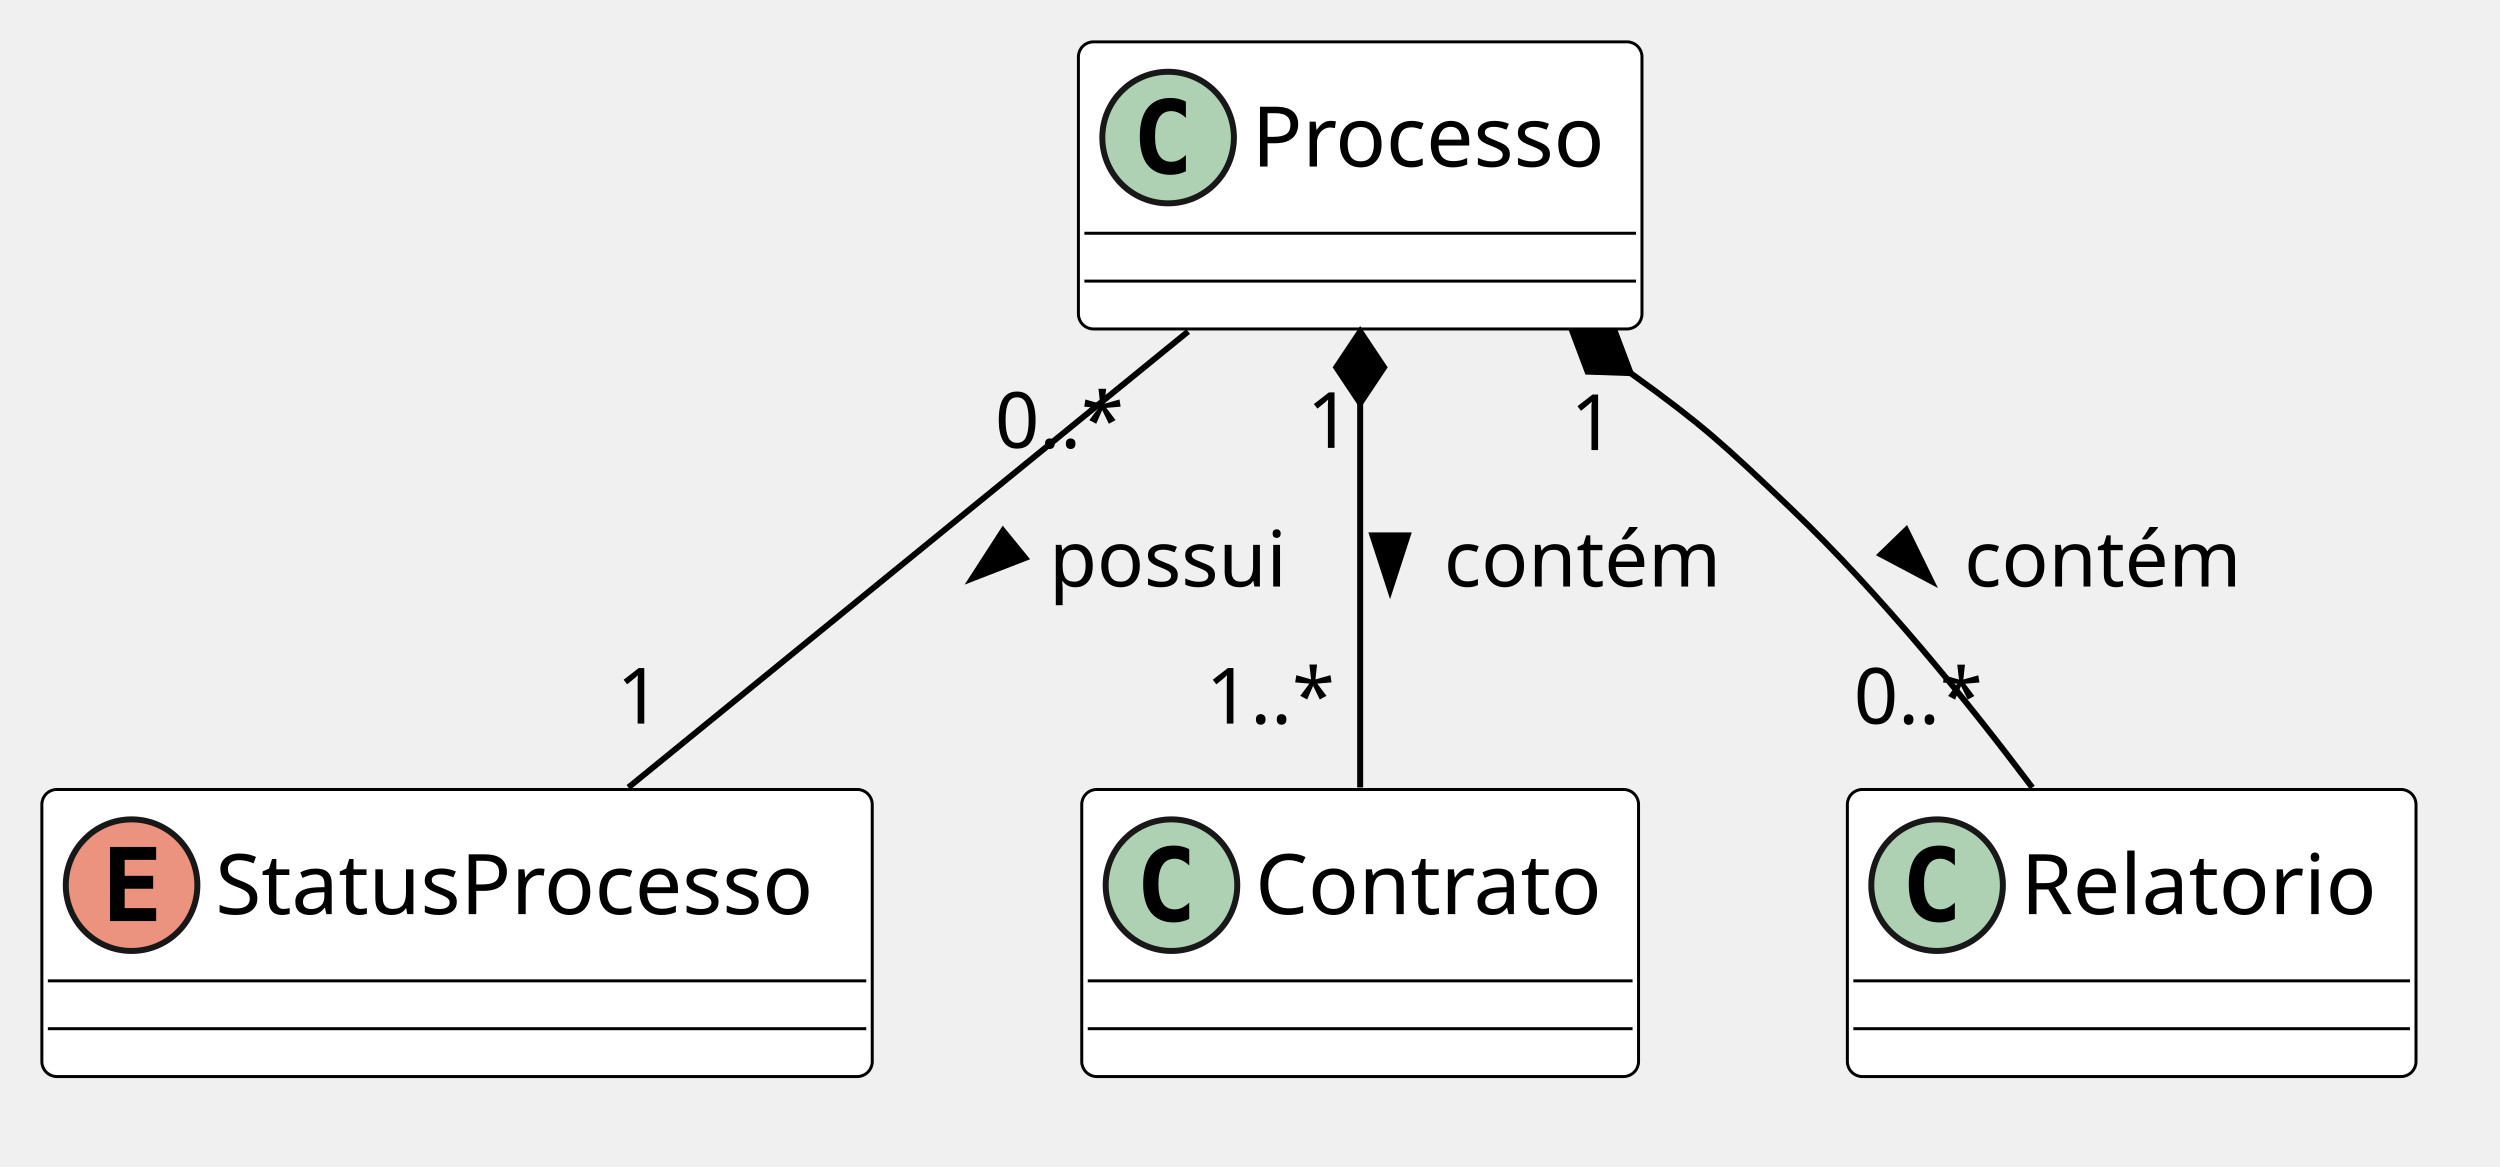
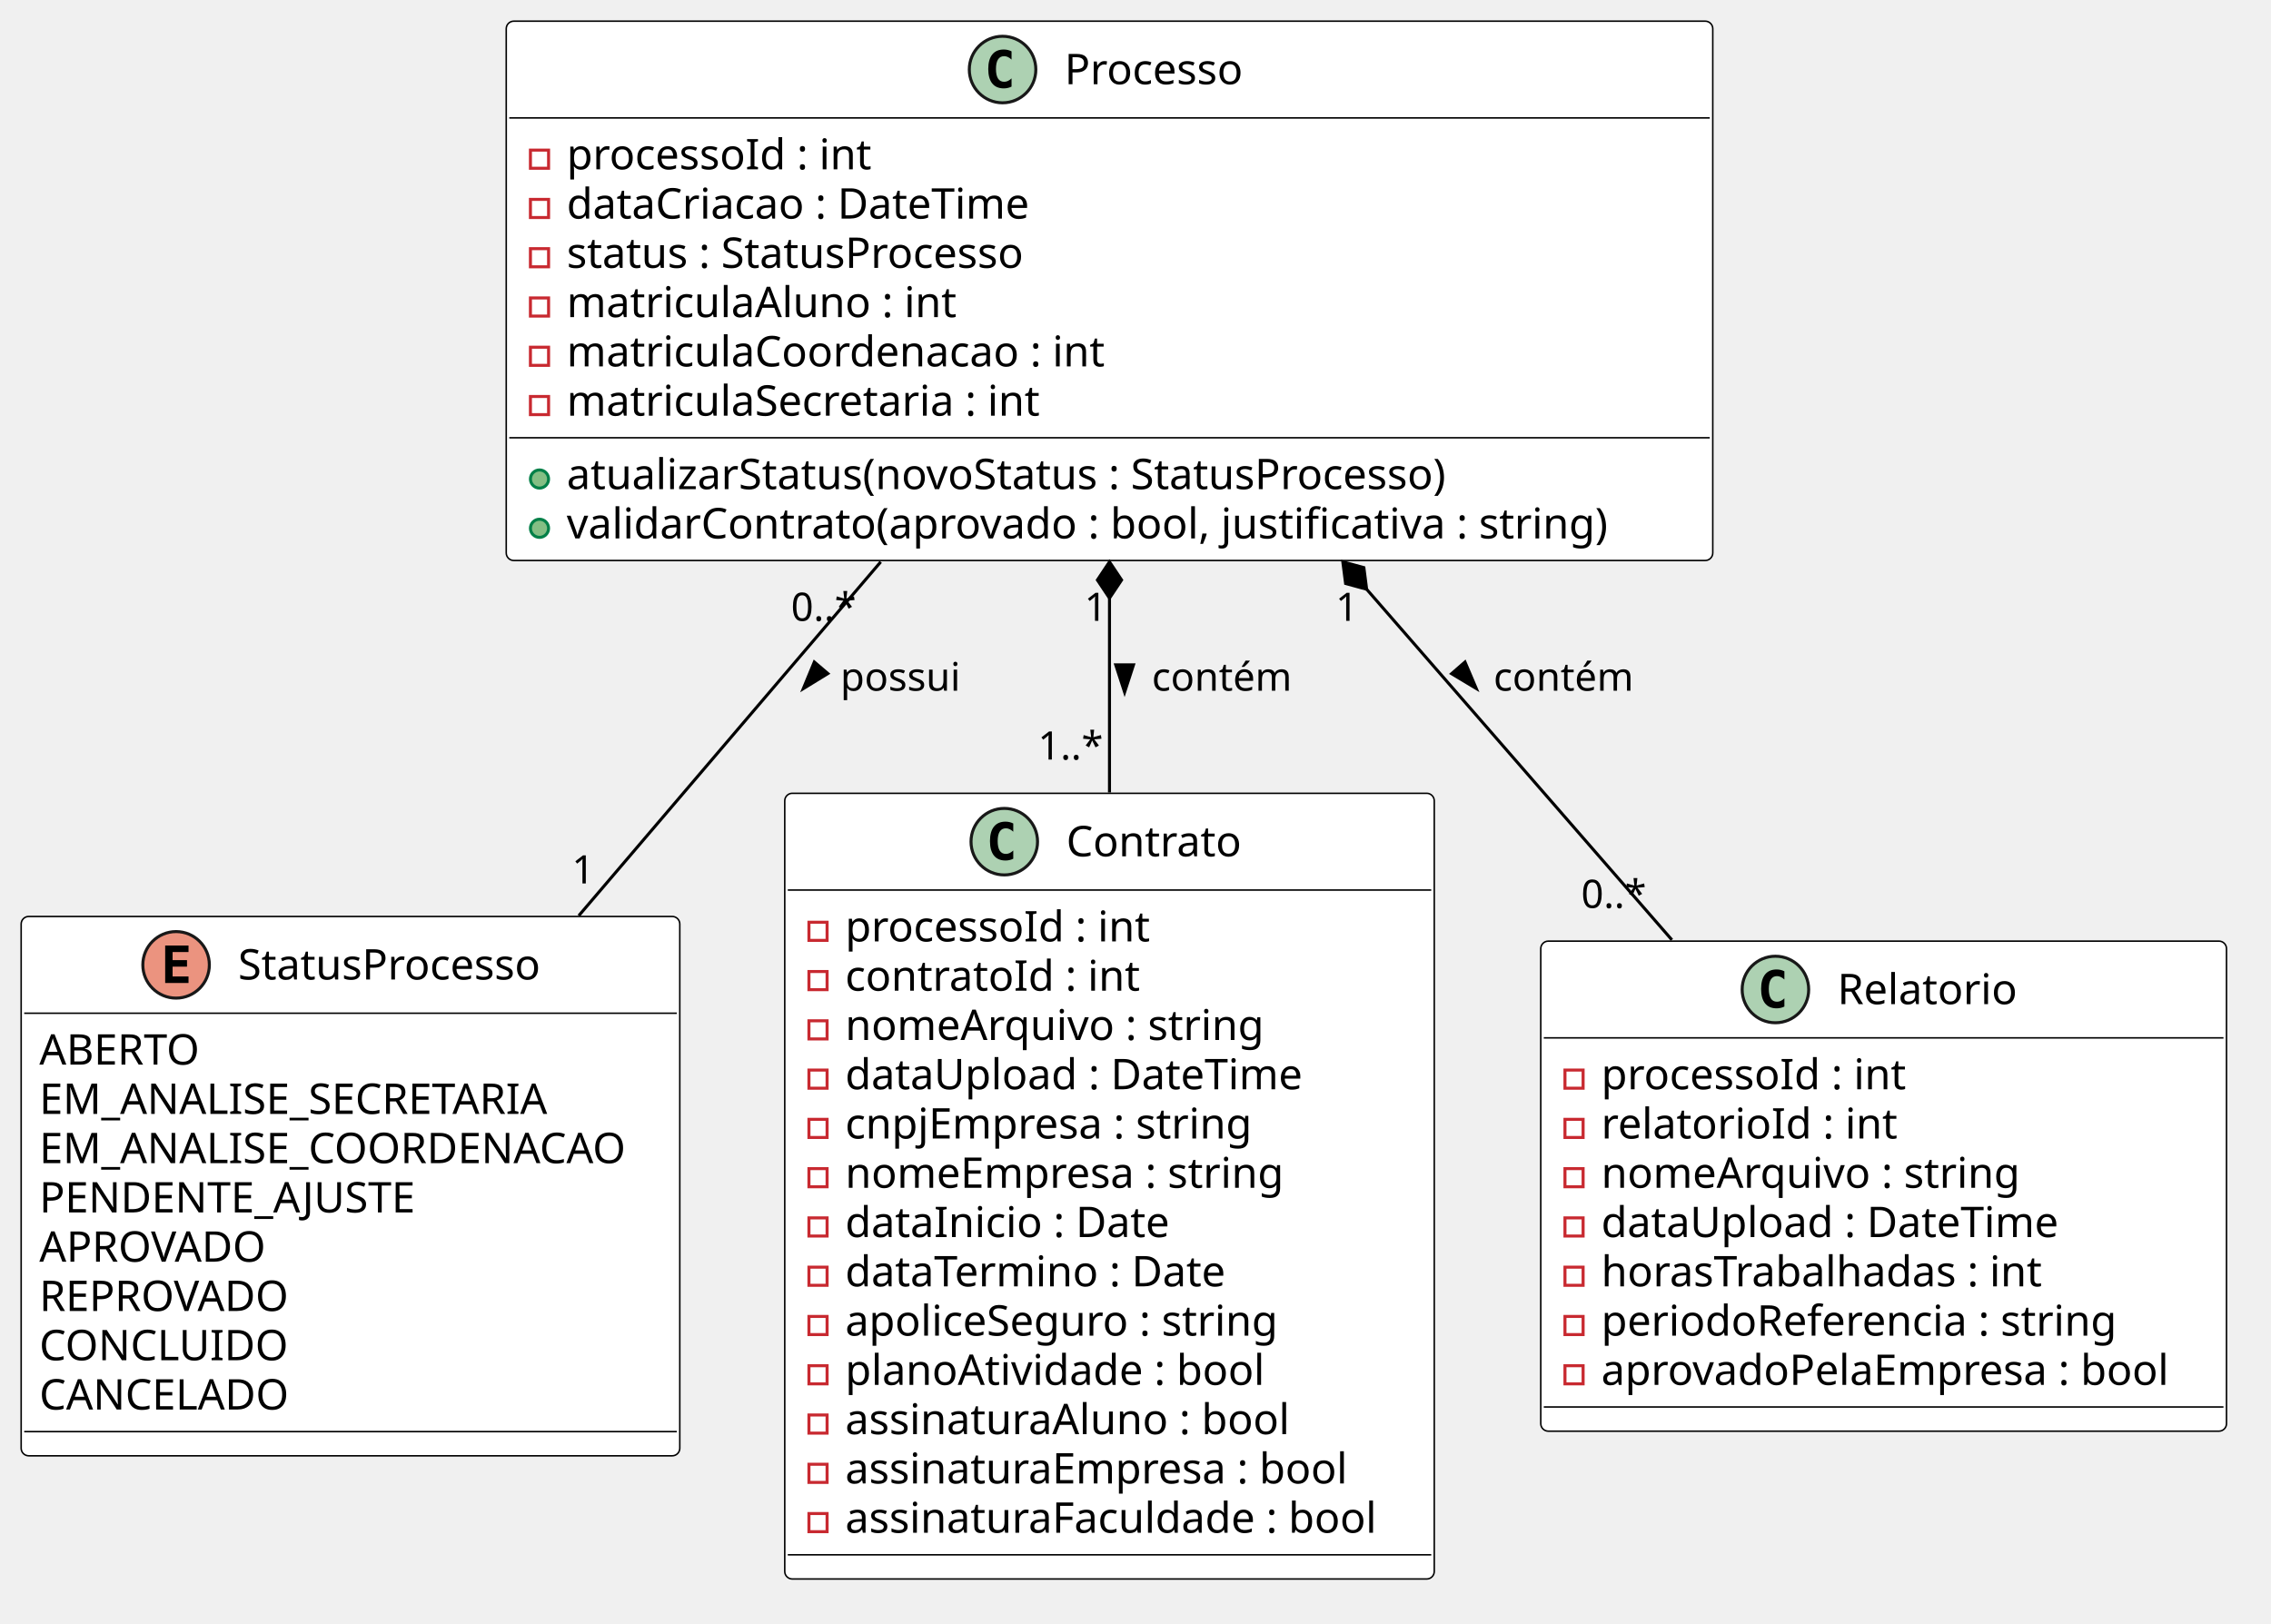
- <svg xmlns="http://www.w3.org/2000/svg" contentStyleType="text/css" data-diagram-type="CLASS" height="195px" preserveAspectRatio="none" style="width:418px;height:195px;background:#FFFFFF;" version="1.1" viewBox="0 0 418 195" width="418px" zoomAndPan="magnify">
+ <svg xmlns="http://www.w3.org/2000/svg" contentStyleType="text/css" data-diagram-type="CLASS" height="537px" preserveAspectRatio="none" style="width:751px;height:537px;background:#FFFFFF;" version="1.1" viewBox="0 0 751 537" width="751px" zoomAndPan="magnify">
  <defs />
  <g>
    <g class="entity" data-qualified-name="StatusProcesso" data-source-line="9" id="ent0002">
-       <rect fill="#FFFFFF" height="48" rx="2.5" ry="2.5" style="stroke:#000000;stroke-width:0.5;" width="138.839" x="7" y="132" />
-       <ellipse cx="22" cy="148" fill="#EB937F" rx="11" ry="11" style="stroke:#181818;stroke-width:1;" />
-       <path d="M26.109,154 L18.391,154 L18.391,141.609 L26.109,141.609 L26.109,143.766 L20.844,143.766 L20.844,146.438 L25.609,146.438 L25.609,148.594 L20.844,148.594 L20.844,151.844 L26.109,151.844 L26.109,154 Z " fill="#000000" />
-       <text fill="#000000" font-family="sans-serif" font-size="14" lengthAdjust="spacing" textLength="106.839" x="36" y="152.847">StatusProcesso</text>
-       <line style="stroke:#000000;stroke-width:0.5;" x1="8" x2="144.839" y1="164" y2="164" />
-       <line style="stroke:#000000;stroke-width:0.5;" x1="8" x2="144.839" y1="172" y2="172" />
+       <rect fill="#FFFFFF" height="178.375" rx="2.5" ry="2.5" style="stroke:#000000;stroke-width:0.5;" width="217.803" x="7" y="303.11" />
+       <ellipse cx="58.232" cy="319.11" fill="#EB937F" rx="11" ry="11" style="stroke:#181818;stroke-width:1;" />
+       <path d="M62.341,325.11 L54.623,325.11 L54.623,312.719 L62.341,312.719 L62.341,314.876 L57.076,314.876 L57.076,317.548 L61.841,317.548 L61.841,319.704 L57.076,319.704 L57.076,322.954 L62.341,322.954 L62.341,325.11 Z " fill="#000000" />
+       <text fill="#000000" font-family="sans-serif" font-size="14" lengthAdjust="spacing" textLength="106.839" x="78.732" y="323.957">StatusProcesso</text>
+       <line style="stroke:#000000;stroke-width:0.5;" x1="8" x2="223.803" y1="335.11" y2="335.11" />
+       <text fill="#000000" font-family="sans-serif" font-size="14" lengthAdjust="spacing" textLength="57.326" x="13" y="352.105">ABERTO</text>
+       <text fill="#000000" font-family="sans-serif" font-size="14" lengthAdjust="spacing" textLength="181.856" x="13" y="368.402">EM_ANALISE_SECRETARIA</text>
+       <text fill="#000000" font-family="sans-serif" font-size="14" lengthAdjust="spacing" textLength="205.803" x="13" y="384.699">EM_ANALISE_COORDENACAO</text>
+       <text fill="#000000" font-family="sans-serif" font-size="14" lengthAdjust="spacing" textLength="132.494" x="13" y="400.996">PENDENTE_AJUSTE</text>
+       <text fill="#000000" font-family="sans-serif" font-size="14" lengthAdjust="spacing" textLength="79.721" x="13" y="417.293">APROVADO</text>
+       <text fill="#000000" font-family="sans-serif" font-size="14" lengthAdjust="spacing" textLength="88.717" x="13" y="433.589">REPROVADO</text>
+       <text fill="#000000" font-family="sans-serif" font-size="14" lengthAdjust="spacing" textLength="85.019" x="13" y="449.886">CONCLUIDO</text>
+       <text fill="#000000" font-family="sans-serif" font-size="14" lengthAdjust="spacing" textLength="87.623" x="13" y="466.183">CANCELADO</text>
+       <line style="stroke:#000000;stroke-width:0.5;" x1="8" x2="223.803" y1="473.485" y2="473.485" />
    </g>
    <g class="entity" data-qualified-name="Processo" data-source-line="21" id="ent0003">
-       <rect fill="#FFFFFF" height="48" rx="2.5" ry="2.5" style="stroke:#000000;stroke-width:0.5;" width="94.228" x="180.31" y="7" />
-       <ellipse cx="195.31" cy="23" fill="#ADD1B2" rx="11" ry="11" style="stroke:#181818;stroke-width:1;" />
-       <path d="M198.279,28.641 Q197.701,28.938 197.06,29.078 Q196.419,29.234 195.716,29.234 Q193.216,29.234 191.888,27.594 Q190.576,25.938 190.576,22.812 Q190.576,19.688 191.888,18.031 Q193.216,16.375 195.716,16.375 Q196.419,16.375 197.06,16.531 Q197.716,16.688 198.279,16.984 L198.279,19.703 Q197.654,19.125 197.06,18.859 Q196.466,18.578 195.841,18.578 Q194.498,18.578 193.81,19.656 Q193.123,20.719 193.123,22.812 Q193.123,24.906 193.81,25.984 Q194.498,27.047 195.841,27.047 Q196.466,27.047 197.06,26.781 Q197.654,26.5 198.279,25.922 L198.279,28.641 Z " fill="#000000" />
-       <text fill="#000000" font-family="sans-serif" font-size="14" lengthAdjust="spacing" textLength="62.227" x="209.31" y="27.847">Processo</text>
-       <line style="stroke:#000000;stroke-width:0.5;" x1="181.31" x2="273.538" y1="39" y2="39" />
-       <line style="stroke:#000000;stroke-width:0.5;" x1="181.31" x2="273.538" y1="47" y2="47" />
+       <rect fill="#FFFFFF" height="178.375" rx="2.5" ry="2.5" style="stroke:#000000;stroke-width:0.5;" width="398.989" x="167.41" y="7" />
+       <ellipse cx="331.541" cy="23" fill="#ADD1B2" rx="11" ry="11" style="stroke:#181818;stroke-width:1;" />
+       <path d="M334.51,28.641 Q333.932,28.938 333.291,29.078 Q332.65,29.234 331.947,29.234 Q329.447,29.234 328.119,27.594 Q326.807,25.938 326.807,22.812 Q326.807,19.688 328.119,18.031 Q329.447,16.375 331.947,16.375 Q332.65,16.375 333.291,16.531 Q333.947,16.688 334.51,16.984 L334.51,19.703 Q333.885,19.125 333.291,18.859 Q332.697,18.578 332.072,18.578 Q330.728,18.578 330.041,19.656 Q329.353,20.719 329.353,22.812 Q329.353,24.906 330.041,25.984 Q330.728,27.047 332.072,27.047 Q332.697,27.047 333.291,26.781 Q333.885,26.5 334.51,25.922 L334.51,28.641 Z " fill="#000000" />
+       <text fill="#000000" font-family="sans-serif" font-size="14" lengthAdjust="spacing" textLength="62.227" x="352.041" y="27.847">Processo</text>
+       <line style="stroke:#000000;stroke-width:0.5;" x1="168.41" x2="565.399" y1="39" y2="39" />
+       <g data-visibility-modifier="PRIVATE_FIELD">
+         <rect fill="none" height="6" style="stroke:#C82930;stroke-width:1;" width="6" x="175.41" y="49.648" />
+       </g>
+       <text fill="#000000" font-family="sans-serif" font-size="14" lengthAdjust="spacing" textLength="107.557" x="187.41" y="55.995">processoId : int</text>
+       <g data-visibility-modifier="PRIVATE_FIELD">
+         <rect fill="none" height="6" style="stroke:#C82930;stroke-width:1;" width="6" x="175.41" y="65.945" />
+       </g>
+       <text fill="#000000" font-family="sans-serif" font-size="14" lengthAdjust="spacing" textLength="166.148" x="187.41" y="72.292">dataCriacao : DateTime</text>
+       <g data-visibility-modifier="PRIVATE_FIELD">
+         <rect fill="none" height="6" style="stroke:#C82930;stroke-width:1;" width="6" x="175.41" y="82.242" />
+       </g>
+       <text fill="#000000" font-family="sans-serif" font-size="14" lengthAdjust="spacing" textLength="163.475" x="187.41" y="88.589">status : StatusProcesso</text>
+       <g data-visibility-modifier="PRIVATE_FIELD">
+         <rect fill="none" height="6" style="stroke:#C82930;stroke-width:1;" width="6" x="175.41" y="98.539" />
+       </g>
+       <text fill="#000000" font-family="sans-serif" font-size="14" lengthAdjust="spacing" textLength="138.038" x="187.41" y="104.886">matriculaAluno : int</text>
+       <g data-visibility-modifier="PRIVATE_FIELD">
+         <rect fill="none" height="6" style="stroke:#C82930;stroke-width:1;" width="6" x="175.41" y="114.836" />
+       </g>
+       <text fill="#000000" font-family="sans-serif" font-size="14" lengthAdjust="spacing" textLength="190.716" x="187.41" y="121.183">matriculaCoordenacao : int</text>
+       <g data-visibility-modifier="PRIVATE_FIELD">
+         <rect fill="none" height="6" style="stroke:#C82930;stroke-width:1;" width="6" x="175.41" y="131.133" />
+       </g>
+       <text fill="#000000" font-family="sans-serif" font-size="14" lengthAdjust="spacing" textLength="170.119" x="187.41" y="137.48">matriculaSecretaria : int</text>
+       <line style="stroke:#000000;stroke-width:0.5;" x1="168.41" x2="565.399" y1="144.781" y2="144.781" />
+       <g data-visibility-modifier="PUBLIC_METHOD">
+         <ellipse cx="178.41" cy="158.43" fill="#84BE84" rx="3" ry="3" style="stroke:#038048;stroke-width:1;" />
+       </g>
+       <text fill="#000000" font-family="sans-serif" font-size="14" lengthAdjust="spacing" textLength="315.875" x="187.41" y="161.776">atualizarStatus(novoStatus : StatusProcesso)</text>
+       <g data-visibility-modifier="PUBLIC_METHOD">
+         <ellipse cx="178.41" cy="174.727" fill="#84BE84" rx="3" ry="3" style="stroke:#038048;stroke-width:1;" />
+       </g>
+       <text fill="#000000" font-family="sans-serif" font-size="14" lengthAdjust="spacing" textLength="372.989" x="187.41" y="178.073">validarContrato(aprovado : bool, justificativa : string)</text>
    </g>
    <g class="entity" data-qualified-name="Contrato" data-source-line="32" id="ent0004">
-       <rect fill="#FFFFFF" height="48" rx="2.5" ry="2.5" style="stroke:#000000;stroke-width:0.5;" width="93.093" x="180.87" y="132" />
-       <ellipse cx="195.87" cy="148" fill="#ADD1B2" rx="11" ry="11" style="stroke:#181818;stroke-width:1;" />
-       <path d="M198.839,153.641 Q198.261,153.938 197.62,154.078 Q196.979,154.234 196.276,154.234 Q193.776,154.234 192.448,152.594 Q191.136,150.938 191.136,147.812 Q191.136,144.688 192.448,143.031 Q193.776,141.375 196.276,141.375 Q196.979,141.375 197.62,141.531 Q198.276,141.688 198.839,141.984 L198.839,144.703 Q198.214,144.125 197.62,143.859 Q197.026,143.578 196.401,143.578 Q195.058,143.578 194.37,144.656 Q193.683,145.719 193.683,147.812 Q193.683,149.906 194.37,150.984 Q195.058,152.047 196.401,152.047 Q197.026,152.047 197.62,151.781 Q198.214,151.5 198.839,150.922 L198.839,153.641 Z " fill="#000000" />
-       <text fill="#000000" font-family="sans-serif" font-size="14" lengthAdjust="spacing" textLength="61.093" x="209.87" y="152.847">Contrato</text>
-       <line style="stroke:#000000;stroke-width:0.5;" x1="181.87" x2="272.963" y1="164" y2="164" />
-       <line style="stroke:#000000;stroke-width:0.5;" x1="181.87" x2="272.963" y1="172" y2="172" />
+       <rect fill="#FFFFFF" height="259.859" rx="2.5" ry="2.5" style="stroke:#000000;stroke-width:0.5;" width="214.788" x="259.51" y="262.37" />
+       <ellipse cx="332.108" cy="278.37" fill="#ADD1B2" rx="11" ry="11" style="stroke:#181818;stroke-width:1;" />
+       <path d="M335.076,284.011 Q334.498,284.308 333.858,284.448 Q333.217,284.604 332.514,284.604 Q330.014,284.604 328.686,282.964 Q327.373,281.308 327.373,278.183 Q327.373,275.058 328.686,273.401 Q330.014,271.745 332.514,271.745 Q333.217,271.745 333.858,271.901 Q334.514,272.058 335.076,272.354 L335.076,275.073 Q334.451,274.495 333.858,274.229 Q333.264,273.948 332.639,273.948 Q331.295,273.948 330.608,275.026 Q329.92,276.089 329.92,278.183 Q329.92,280.276 330.608,281.354 Q331.295,282.417 332.639,282.417 Q333.264,282.417 333.858,282.151 Q334.451,281.87 335.076,281.292 L335.076,284.011 Z " fill="#000000" />
+       <text fill="#000000" font-family="sans-serif" font-size="14" lengthAdjust="spacing" textLength="61.093" x="352.608" y="283.217">Contrato</text>
+       <line style="stroke:#000000;stroke-width:0.5;" x1="260.51" x2="473.298" y1="294.37" y2="294.37" />
+       <g data-visibility-modifier="PRIVATE_FIELD">
+         <rect fill="none" height="6" style="stroke:#C82930;stroke-width:1;" width="6" x="267.51" y="305.018" />
+       </g>
+       <text fill="#000000" font-family="sans-serif" font-size="14" lengthAdjust="spacing" textLength="107.557" x="279.51" y="311.365">processoId : int</text>
+       <g data-visibility-modifier="PRIVATE_FIELD">
+         <rect fill="none" height="6" style="stroke:#C82930;stroke-width:1;" width="6" x="267.51" y="321.315" />
+       </g>
+       <text fill="#000000" font-family="sans-serif" font-size="14" lengthAdjust="spacing" textLength="103.899" x="279.51" y="327.662">contratoId : int</text>
+       <g data-visibility-modifier="PRIVATE_FIELD">
+         <rect fill="none" height="6" style="stroke:#C82930;stroke-width:1;" width="6" x="267.51" y="337.612" />
+       </g>
+       <text fill="#000000" font-family="sans-serif" font-size="14" lengthAdjust="spacing" textLength="147.328" x="279.51" y="343.959">nomeArquivo : string</text>
+       <g data-visibility-modifier="PRIVATE_FIELD">
+         <rect fill="none" height="6" style="stroke:#C82930;stroke-width:1;" width="6" x="267.51" y="353.909" />
+       </g>
+       <text fill="#000000" font-family="sans-serif" font-size="14" lengthAdjust="spacing" textLength="162.36" x="279.51" y="360.256">dataUpload : DateTime</text>
+       <g data-visibility-modifier="PRIVATE_FIELD">
+         <rect fill="none" height="6" style="stroke:#C82930;stroke-width:1;" width="6" x="267.51" y="370.206" />
+       </g>
+       <text fill="#000000" font-family="sans-serif" font-size="14" lengthAdjust="spacing" textLength="144.765" x="279.51" y="376.553">cnpjEmpresa : string</text>
+       <g data-visibility-modifier="PRIVATE_FIELD">
+         <rect fill="none" height="6" style="stroke:#C82930;stroke-width:1;" width="6" x="267.51" y="386.503" />
+       </g>
+       <text fill="#000000" font-family="sans-serif" font-size="14" lengthAdjust="spacing" textLength="155.107" x="279.51" y="392.849">nomeEmpresa : string</text>
+       <g data-visibility-modifier="PRIVATE_FIELD">
+         <rect fill="none" height="6" style="stroke:#C82930;stroke-width:1;" width="6" x="267.51" y="402.8" />
+       </g>
+       <text fill="#000000" font-family="sans-serif" font-size="14" lengthAdjust="spacing" textLength="115.657" x="279.51" y="409.146">dataInicio : Date</text>
+       <g data-visibility-modifier="PRIVATE_FIELD">
+         <rect fill="none" height="6" style="stroke:#C82930;stroke-width:1;" width="6" x="267.51" y="419.097" />
+       </g>
+       <text fill="#000000" font-family="sans-serif" font-size="14" lengthAdjust="spacing" textLength="136.5" x="279.51" y="425.443">dataTermino : Date</text>
+       <g data-visibility-modifier="PRIVATE_FIELD">
+         <rect fill="none" height="6" style="stroke:#C82930;stroke-width:1;" width="6" x="267.51" y="435.393" />
+       </g>
+       <text fill="#000000" font-family="sans-serif" font-size="14" lengthAdjust="spacing" textLength="153.508" x="279.51" y="441.74">apoliceSeguro : string</text>
+       <g data-visibility-modifier="PRIVATE_FIELD">
+         <rect fill="none" height="6" style="stroke:#C82930;stroke-width:1;" width="6" x="267.51" y="451.69" />
+       </g>
+       <text fill="#000000" font-family="sans-serif" font-size="14" lengthAdjust="spacing" textLength="148.415" x="279.51" y="458.037">planoAtividade : bool</text>
+       <g data-visibility-modifier="PRIVATE_FIELD">
+         <rect fill="none" height="6" style="stroke:#C82930;stroke-width:1;" width="6" x="267.51" y="467.987" />
+       </g>
+       <text fill="#000000" font-family="sans-serif" font-size="14" lengthAdjust="spacing" textLength="156.509" x="279.51" y="474.334">assinaturaAluno : bool</text>
+       <g data-visibility-modifier="PRIVATE_FIELD">
+         <rect fill="none" height="6" style="stroke:#C82930;stroke-width:1;" width="6" x="267.51" y="484.284" />
+       </g>
+       <text fill="#000000" font-family="sans-serif" font-size="14" lengthAdjust="spacing" textLength="178.343" x="279.51" y="490.631">assinaturaEmpresa : bool</text>
+       <g data-visibility-modifier="PRIVATE_FIELD">
+         <rect fill="none" height="6" style="stroke:#C82930;stroke-width:1;" width="6" x="267.51" y="500.581" />
+       </g>
+       <text fill="#000000" font-family="sans-serif" font-size="14" lengthAdjust="spacing" textLength="188.788" x="279.51" y="506.928">assinaturaFaculdade : bool</text>
+       <line style="stroke:#000000;stroke-width:0.5;" x1="260.51" x2="473.298" y1="514.229" y2="514.229" />
    </g>
    <g class="entity" data-qualified-name="Relatorio" data-source-line="48" id="ent0005">
-       <rect fill="#FFFFFF" height="48" rx="2.5" ry="2.5" style="stroke:#000000;stroke-width:0.5;" width="95.075" x="308.88" y="132" />
-       <ellipse cx="323.88" cy="148" fill="#ADD1B2" rx="11" ry="11" style="stroke:#181818;stroke-width:1;" />
-       <path d="M326.849,153.641 Q326.271,153.938 325.63,154.078 Q324.989,154.234 324.286,154.234 Q321.786,154.234 320.458,152.594 Q319.146,150.938 319.146,147.812 Q319.146,144.688 320.458,143.031 Q321.786,141.375 324.286,141.375 Q324.989,141.375 325.63,141.531 Q326.286,141.688 326.849,141.984 L326.849,144.703 Q326.224,144.125 325.63,143.859 Q325.036,143.578 324.411,143.578 Q323.067,143.578 322.38,144.656 Q321.692,145.719 321.692,147.812 Q321.692,149.906 322.38,150.984 Q323.067,152.047 324.411,152.047 Q325.036,152.047 325.63,151.781 Q326.224,151.5 326.849,150.922 L326.849,153.641 Z " fill="#000000" />
-       <text fill="#000000" font-family="sans-serif" font-size="14" lengthAdjust="spacing" textLength="63.075" x="337.88" y="152.847">Relatorio</text>
-       <line style="stroke:#000000;stroke-width:0.5;" x1="309.88" x2="402.955" y1="164" y2="164" />
-       <line style="stroke:#000000;stroke-width:0.5;" x1="309.88" x2="402.955" y1="172" y2="172" />
+       <rect fill="#FFFFFF" height="162.078" rx="2.5" ry="2.5" style="stroke:#000000;stroke-width:0.5;" width="226.765" x="509.52" y="311.26" />
+       <ellipse cx="587.115" cy="327.26" fill="#ADD1B2" rx="11" ry="11" style="stroke:#181818;stroke-width:1;" />
+       <path d="M590.083,332.901 Q589.505,333.197 588.865,333.338 Q588.224,333.494 587.521,333.494 Q585.021,333.494 583.693,331.854 Q582.38,330.197 582.38,327.072 Q582.38,323.947 583.693,322.291 Q585.021,320.635 587.521,320.635 Q588.224,320.635 588.865,320.791 Q589.521,320.947 590.083,321.244 L590.083,323.963 Q589.458,323.385 588.865,323.119 Q588.271,322.838 587.646,322.838 Q586.302,322.838 585.615,323.916 Q584.927,324.979 584.927,327.072 Q584.927,329.166 585.615,330.244 Q586.302,331.307 587.646,331.307 Q588.271,331.307 588.865,331.041 Q589.458,330.76 590.083,330.182 L590.083,332.901 Z " fill="#000000" />
+       <text fill="#000000" font-family="sans-serif" font-size="14" lengthAdjust="spacing" textLength="63.075" x="607.615" y="332.107">Relatorio</text>
+       <line style="stroke:#000000;stroke-width:0.5;" x1="510.52" x2="735.285" y1="343.26" y2="343.26" />
+       <g data-visibility-modifier="PRIVATE_FIELD">
+         <rect fill="none" height="6" style="stroke:#C82930;stroke-width:1;" width="6" x="517.52" y="353.908" />
+       </g>
+       <text fill="#000000" font-family="sans-serif" font-size="14" lengthAdjust="spacing" textLength="107.557" x="529.52" y="360.255">processoId : int</text>
+       <g data-visibility-modifier="PRIVATE_FIELD">
+         <rect fill="none" height="6" style="stroke:#C82930;stroke-width:1;" width="6" x="517.52" y="370.205" />
+       </g>
+       <text fill="#000000" font-family="sans-serif" font-size="14" lengthAdjust="spacing" textLength="103.988" x="529.52" y="376.552">relatorioId : int</text>
+       <g data-visibility-modifier="PRIVATE_FIELD">
+         <rect fill="none" height="6" style="stroke:#C82930;stroke-width:1;" width="6" x="517.52" y="386.502" />
+       </g>
+       <text fill="#000000" font-family="sans-serif" font-size="14" lengthAdjust="spacing" textLength="147.328" x="529.52" y="392.849">nomeArquivo : string</text>
+       <g data-visibility-modifier="PRIVATE_FIELD">
+         <rect fill="none" height="6" style="stroke:#C82930;stroke-width:1;" width="6" x="517.52" y="402.799" />
+       </g>
+       <text fill="#000000" font-family="sans-serif" font-size="14" lengthAdjust="spacing" textLength="162.36" x="529.52" y="409.146">dataUpload : DateTime</text>
+       <g data-visibility-modifier="PRIVATE_FIELD">
+         <rect fill="none" height="6" style="stroke:#C82930;stroke-width:1;" width="6" x="517.52" y="419.096" />
+       </g>
+       <text fill="#000000" font-family="sans-serif" font-size="14" lengthAdjust="spacing" textLength="157.391" x="529.52" y="425.443">horasTrabalhadas : int</text>
+       <g data-visibility-modifier="PRIVATE_FIELD">
+         <rect fill="none" height="6" style="stroke:#C82930;stroke-width:1;" width="6" x="517.52" y="435.393" />
+       </g>
+       <text fill="#000000" font-family="sans-serif" font-size="14" lengthAdjust="spacing" textLength="182.26" x="529.52" y="441.74">periodoReferencia : string</text>
+       <g data-visibility-modifier="PRIVATE_FIELD">
+         <rect fill="none" height="6" style="stroke:#C82930;stroke-width:1;" width="6" x="517.52" y="451.69" />
+       </g>
+       <text fill="#000000" font-family="sans-serif" font-size="14" lengthAdjust="spacing" textLength="200.765" x="529.52" y="458.036">aprovadoPelaEmpresa : bool</text>
+       <line style="stroke:#000000;stroke-width:0.5;" x1="510.52" x2="735.285" y1="465.338" y2="465.338" />
    </g>
    <g class="link" data-entity-1="ent0003" data-entity-2="ent0004" data-link-type="composition" data-source-line="59" id="lnk6">
-       <path codeLine="59" d="M227.42,67.42 C227.42,89.31 227.42,109.8 227.42,131.66" fill="none" id="Processo-backto-Contrato" style="stroke:#000000;stroke-width:1;" />
-       <polygon fill="#000000" points="227.42,55.42,223.42,61.42,227.42,67.42,231.42,61.42,227.42,55.42" style="stroke:#000000;stroke-width:1;" />
-       <polygon fill="#000000" points="232.42,98.566,235.359,89.521,229.481,89.521,232.42,98.566" style="stroke:#000000;stroke-width:1;" />
-       <text fill="#000000" font-family="sans-serif" font-size="13" lengthAdjust="spacing" textLength="49.099" x="241.42" y="98.067">contém</text>
-       <text fill="#000000" font-family="sans-serif" font-size="13" lengthAdjust="spacing" textLength="8.271" x="218.525" y="74.884">1</text>
-       <text fill="#000000" font-family="sans-serif" font-size="13" lengthAdjust="spacing" textLength="23.036" x="201.622" y="120.982">1..*</text>
+       <path codeLine="59" d="M366.9,197.83 C366.9,221.84 366.9,236.35 366.9,262.1" fill="none" id="Processo-backto-Contrato" style="stroke:#000000;stroke-width:1;" />
+       <polygon fill="#000000" points="366.9,185.83,362.9,191.83,366.9,197.83,370.9,191.83,366.9,185.83" style="stroke:#000000;stroke-width:1;" />
+       <polygon fill="#000000" points="371.9,228.936,374.839,219.891,368.961,219.891,371.9,228.936" style="stroke:#000000;stroke-width:1;" />
+       <text fill="#000000" font-family="sans-serif" font-size="13" lengthAdjust="spacing" textLength="49.099" x="380.9" y="228.437">contém</text>
+       <text fill="#000000" font-family="sans-serif" font-size="13" lengthAdjust="spacing" textLength="8.271" x="358.604" y="205.339">1</text>
+       <text fill="#000000" font-family="sans-serif" font-size="13" lengthAdjust="spacing" textLength="23.036" x="343.236" y="251.21">1..*</text>
    </g>
    <g class="link" data-entity-1="ent0003" data-entity-2="ent0005" data-link-type="composition" data-source-line="60" id="lnk7">
-       <path codeLine="60" d="M272.639,62.386 C284.75,71.076 288.29,74.4 299.42,85 C314.4,99.27 329.09,117.43 339.8,131.68" fill="none" id="Processo-backto-Relatorio" style="stroke:#000000;stroke-width:1;" />
-       <polygon fill="#000000" points="262.89,55.39,265.433,62.138,272.639,62.386,270.097,55.638,262.89,55.39" style="stroke:#000000;stroke-width:1;" />
-       <polygon fill="#000000" points="322.9,97.157,318.715,88.616,314.494,92.707,322.9,97.157" style="stroke:#000000;stroke-width:1;" />
-       <text fill="#000000" font-family="sans-serif" font-size="13" lengthAdjust="spacing" textLength="49.099" x="328.42" y="98.067">contém</text>
-       <text fill="#000000" font-family="sans-serif" font-size="13" lengthAdjust="spacing" textLength="8.271" x="262.593" y="75.246">1</text>
-       <text fill="#000000" font-family="sans-serif" font-size="13" lengthAdjust="spacing" textLength="23.036" x="309.951" y="121.007">0..*</text>
+       <path codeLine="60" d="M451.937,194.882 C486.527,234.632 519.17,272.12 552.88,310.85" fill="none" id="Processo-backto-Relatorio" style="stroke:#000000;stroke-width:1;" />
+       <polygon fill="#000000" points="444.06,185.83,444.981,192.982,451.937,194.882,451.016,187.73,444.06,185.83" style="stroke:#000000;stroke-width:1;" />
+       <polygon fill="#000000" points="488.183,227.708,484.461,218.956,480.027,222.815,488.183,227.708" style="stroke:#000000;stroke-width:1;" />
+       <text fill="#000000" font-family="sans-serif" font-size="13" lengthAdjust="spacing" textLength="49.099" x="493.9" y="228.437">contém</text>
+       <text fill="#000000" font-family="sans-serif" font-size="13" lengthAdjust="spacing" textLength="8.271" x="441.671" y="205.339">1</text>
+       <text fill="#000000" font-family="sans-serif" font-size="13" lengthAdjust="spacing" textLength="23.036" x="522.876" y="300.279">0..*</text>
    </g>
    <g class="link" data-entity-1="ent0003" data-entity-2="ent0002" data-link-type="association" data-source-line="61" id="lnk8">
-       <path codeLine="61" d="M198.66,55.42 C171.79,77.31 131.9,109.8 105.07,131.66" fill="none" id="Processo-StatusProcesso" style="stroke:#000000;stroke-width:1;" />
-       <polygon fill="#000000" points="162.543,96.724,171.412,93.29,167.7,88.733,162.543,96.724" style="stroke:#000000;stroke-width:1;" />
-       <text fill="#000000" font-family="sans-serif" font-size="13" lengthAdjust="spacing" textLength="41.602" x="175.42" y="98.067">possui</text>
-       <text fill="#000000" font-family="sans-serif" font-size="13" lengthAdjust="spacing" textLength="23.036" x="166.353" y="74.884">0..*</text>
-       <text fill="#000000" font-family="sans-serif" font-size="13" lengthAdjust="spacing" textLength="8.271" x="103.112" y="120.982">1</text>
+       <path codeLine="61" d="M291.25,185.83 C259.64,222.87 222.99,265.82 191.4,302.84" fill="none" id="Processo-StatusProcesso" style="stroke:#000000;stroke-width:1;" />
+       <polygon fill="#000000" points="265.654,227.74,273.761,222.767,269.29,218.952,265.654,227.74" style="stroke:#000000;stroke-width:1;" />
+       <text fill="#000000" font-family="sans-serif" font-size="13" lengthAdjust="spacing" textLength="41.602" x="277.9" y="228.437">possui</text>
+       <text fill="#000000" font-family="sans-serif" font-size="13" lengthAdjust="spacing" textLength="23.036" x="261.579" y="205.339">0..*</text>
+       <text fill="#000000" font-family="sans-serif" font-size="13" lengthAdjust="spacing" textLength="8.271" x="189.108" y="292.186">1</text>
    </g>
  </g>
</svg>
